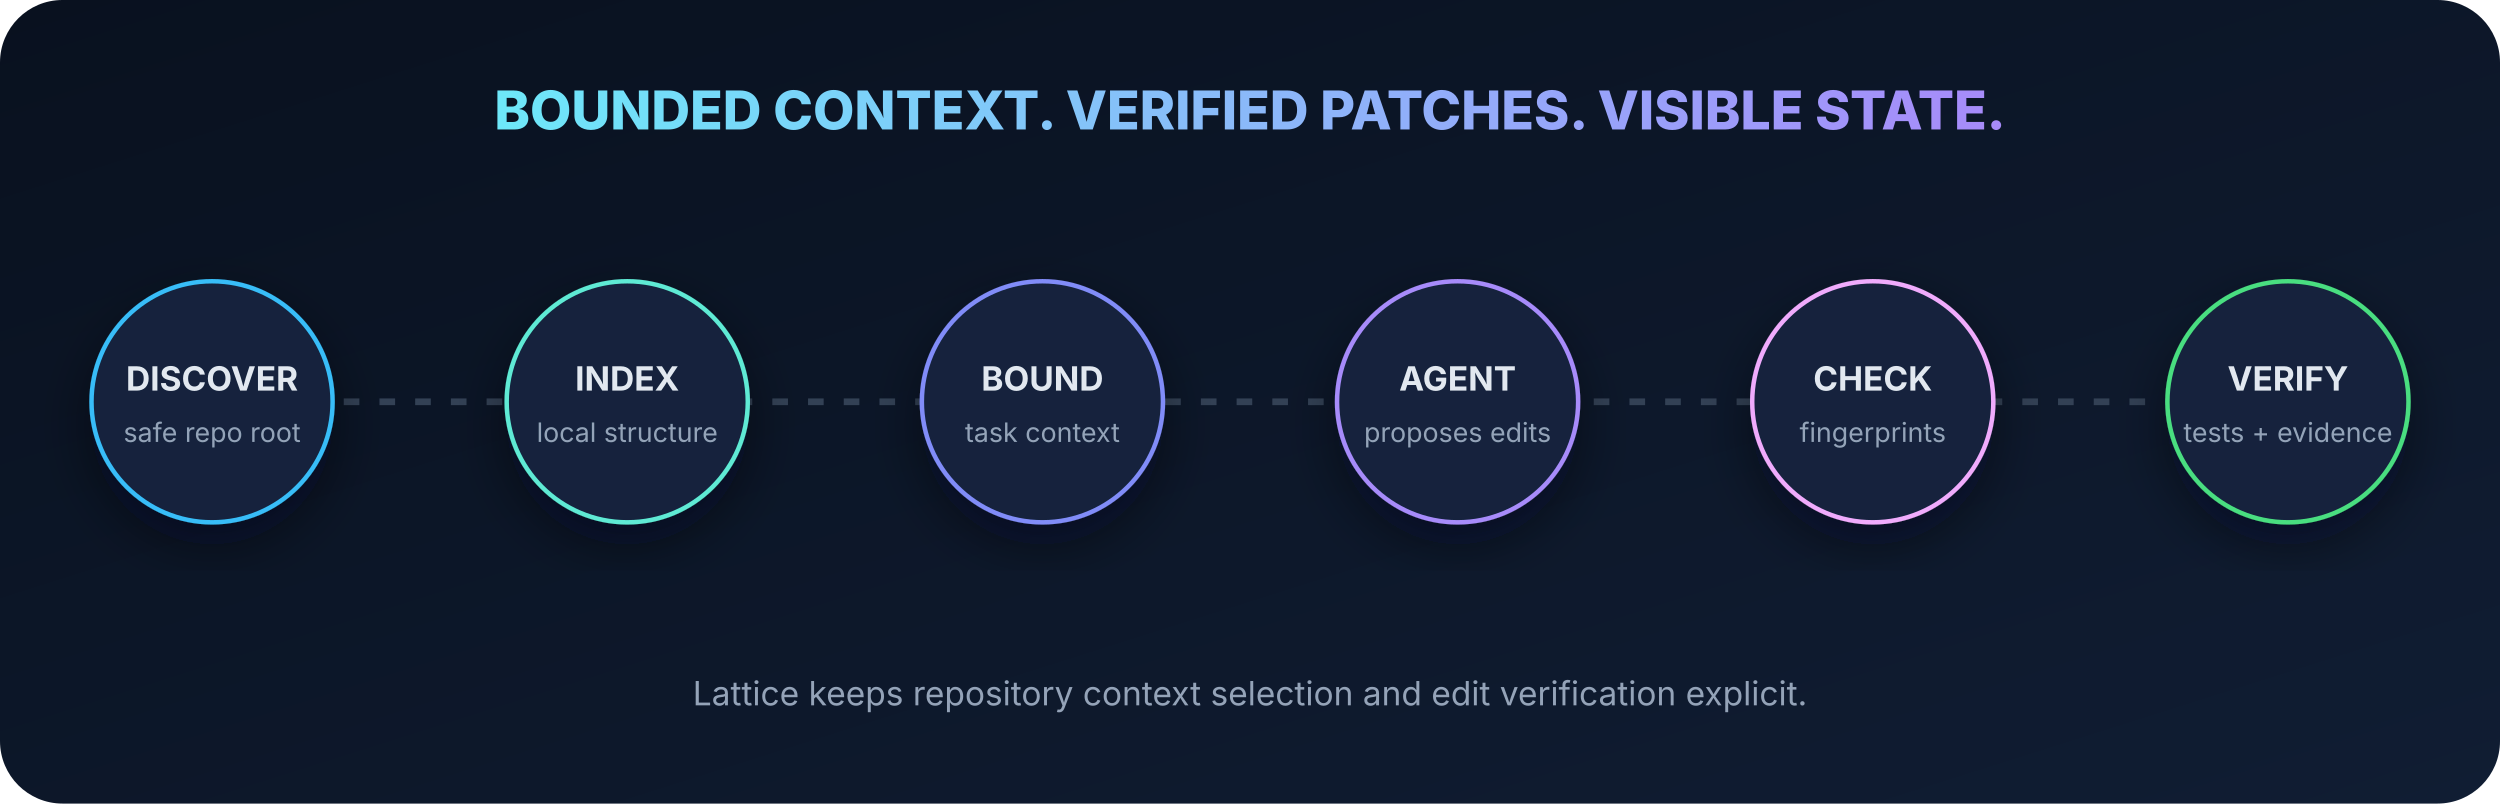
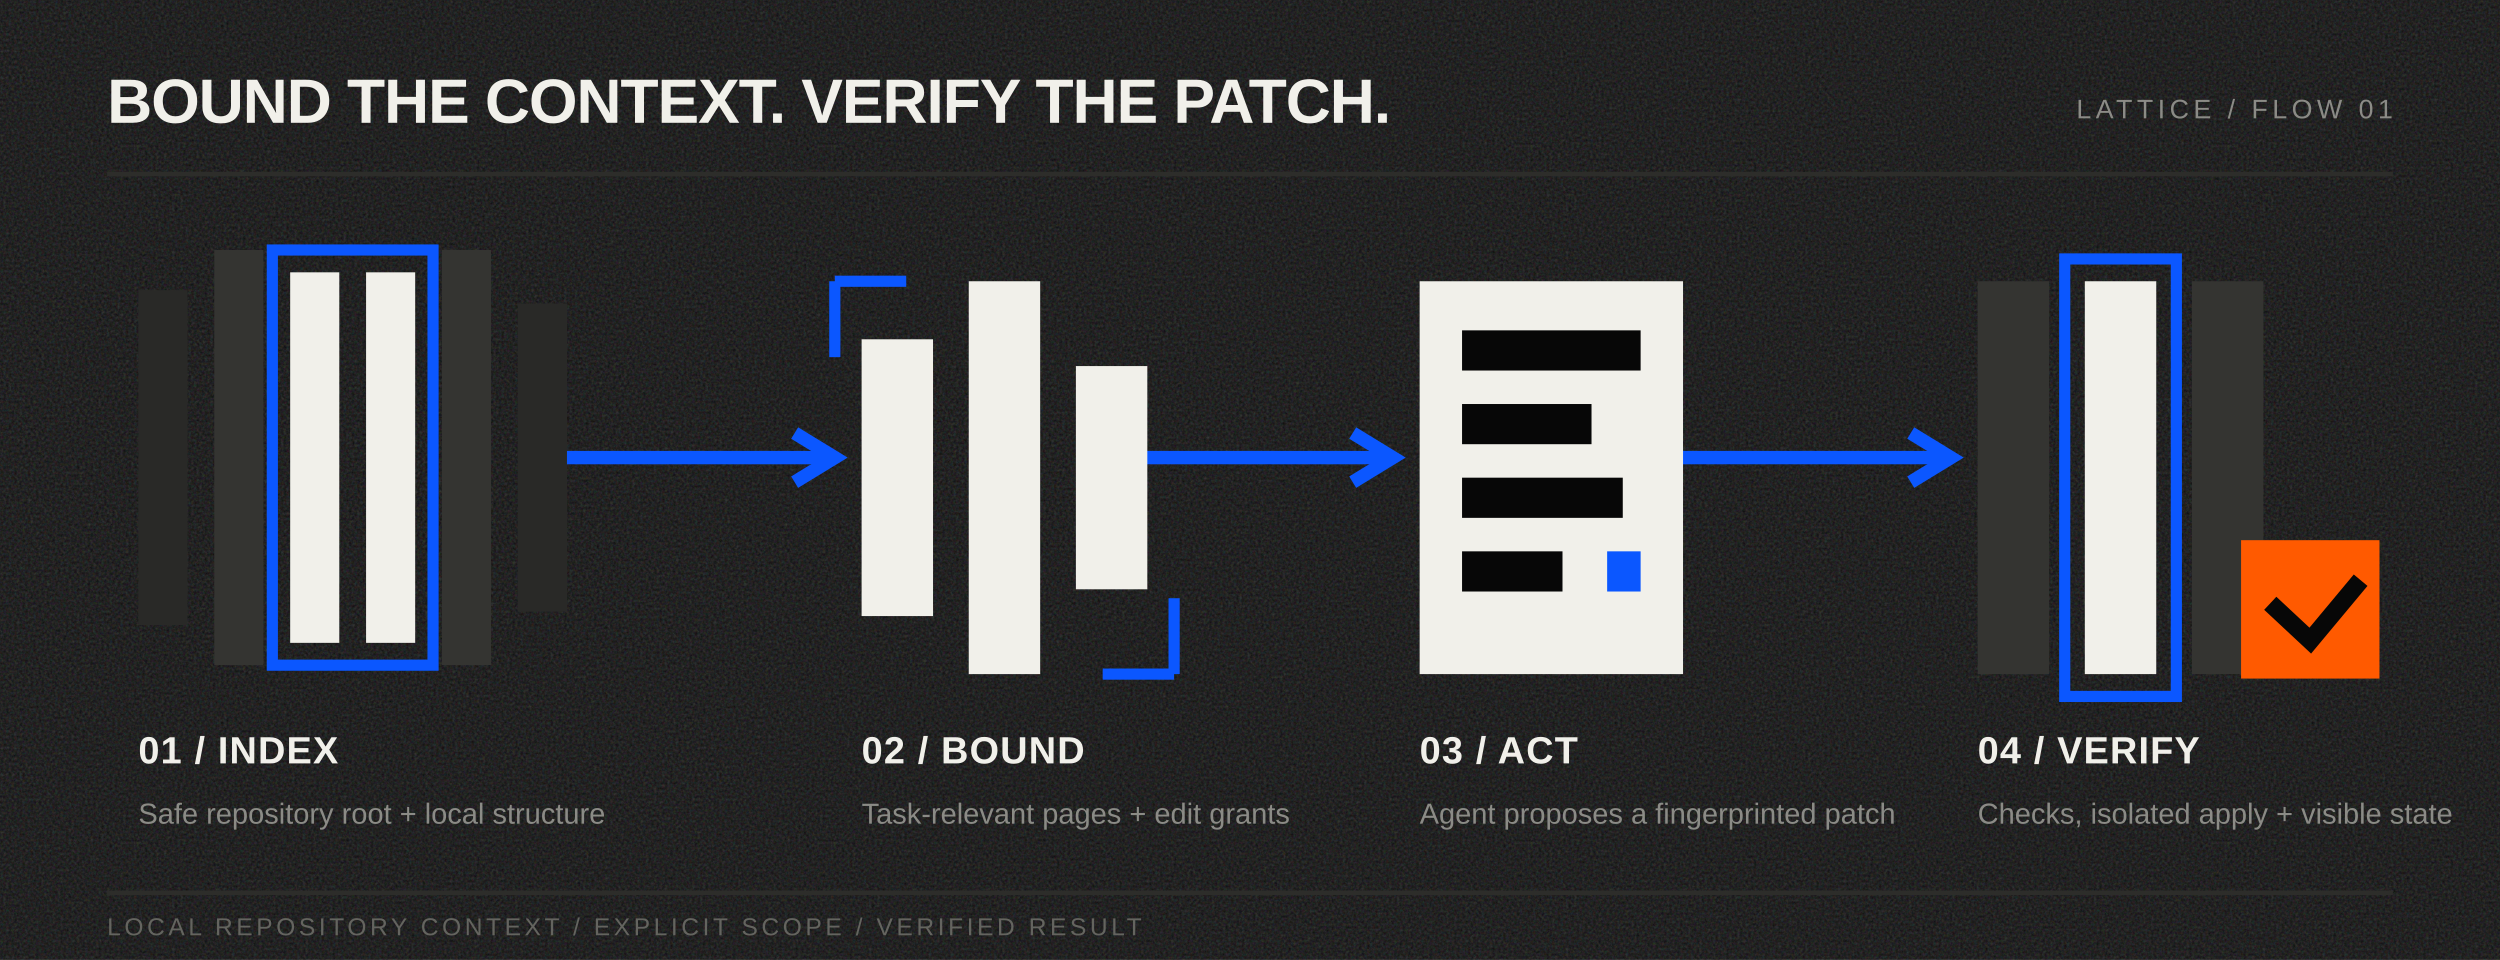
- <svg xmlns="http://www.w3.org/2000/svg" width="1120" height="360" viewBox="0 0 1120 360" role="img" aria-labelledby="title desc">
+ <svg xmlns="http://www.w3.org/2000/svg" width="1120" height="430" viewBox="0 0 1120 430" role="img" aria-labelledby="title desc">
  <defs>
-     <linearGradient id="bg" x1="0" y1="0" x2="1" y2="1">
-       <stop offset="0" stop-color="#09111f" />
-       <stop offset="1" stop-color="#101d33" />
-     </linearGradient>
-     <linearGradient id="accent" x1="0" y1="0" x2="1" y2="0">
-       <stop offset="0" stop-color="#6ee7f9" />
-       <stop offset="1" stop-color="#a78bfa" />
-     </linearGradient>
-     <filter id="shadow" x="-20%" y="-20%" width="140%" height="140%">
-       <feDropShadow dx="0" dy="10" stdDeviation="12" flood-color="#020617" flood-opacity="0.45" />
+     <filter id="grain" x="0" y="0" width="100%" height="100%">
+       <feTurbulence type="fractalNoise" baseFrequency="0.82" numOctaves="2" seed="17" result="noise" />
+       <feColorMatrix in="noise" type="matrix" values="1 0 0 0 0  0 1 0 0 0  0 0 1 0 0  0 0 0 .09 0" />
+       <feBlend in="SourceGraphic" mode="screen" />
    </filter>
  </defs>
-   <rect width="1120" height="360" rx="28" fill="url(#bg)" />
-   <path d="M90 180H1030" stroke="#334155" stroke-width="3" stroke-dasharray="7 9" />
-   <g font-family="Inter,Segoe UI,Arial,sans-serif" text-anchor="middle">
-     <g transform="translate(95 180)" filter="url(#shadow)">
-       <circle r="54" fill="#13233d" stroke="#38bdf8" stroke-width="2" />
-       <text y="-5" fill="#e2e8f0" font-size="15" font-weight="700">DISCOVER</text>
-       <text y="18" fill="#94a3b8" font-size="12">safe repo root</text>
+   <rect width="1120" height="430" fill="#070707" />
+   <rect width="1120" height="430" fill="#070707" filter="url(#grain)" opacity="0.72" />
+   <g font-family="Arial,Helvetica,sans-serif">
+     <text x="48" y="55" fill="#f1f0ea" font-size="28" font-weight="900" letter-spacing="-.5">BOUND THE CONTEXT. VERIFY THE PATCH.</text>
+     <text x="1072" y="53" fill="#8b8b86" font-size="12" text-anchor="end" letter-spacing="2">LATTICE / FLOW 01</text>
+     <path d="M48 78H1072" stroke="#2d2d2a" stroke-width="2" />
+     <path d="M244 205H374M494 205H624M744 205H874" stroke="#0b57ff" stroke-width="6" />
+     <path d="M356 194L374 205 356 216M606 194L624 205 606 216M856 194L874 205 856 216" fill="none" stroke="#0b57ff" stroke-width="6" />
+     <g transform="translate(62 112)">
+       <rect x="0" y="18" width="22" height="150" fill="#292927" />
+       <rect x="34" y="0" width="22" height="186" fill="#343431" />
+       <rect x="68" y="10" width="22" height="166" fill="#f1f0ea" />
+       <rect x="102" y="10" width="22" height="166" fill="#f1f0ea" />
+       <rect x="136" y="0" width="22" height="186" fill="#343431" />
+       <rect x="170" y="24" width="22" height="138" fill="#292927" />
+       <rect x="60" y="0" width="72" height="186" fill="none" stroke="#0b57ff" stroke-width="5" />
    </g>
-     <g transform="translate(281 180)" filter="url(#shadow)">
-       <circle r="54" fill="#13233d" stroke="#5eead4" stroke-width="2" />
-       <text y="-5" fill="#e2e8f0" font-size="15" font-weight="700">INDEX</text>
-       <text y="18" fill="#94a3b8" font-size="12">local structure</text>
+     <g transform="translate(386 126)">
+       <rect x="0" y="26" width="32" height="124" fill="#f1f0ea" />
+       <rect x="48" y="0" width="32" height="176" fill="#f1f0ea" />
+       <rect x="96" y="38" width="32" height="100" fill="#f1f0ea" />
+       <path d="M-12 0H20M-12 0V34M140 176H108M140 176V142" fill="none" stroke="#0b57ff" stroke-width="5" />
    </g>
-     <g transform="translate(467 180)" filter="url(#shadow)">
-       <circle r="54" fill="#13233d" stroke="#818cf8" stroke-width="2" />
-       <text y="-5" fill="#e2e8f0" font-size="15" font-weight="700">BOUND</text>
-       <text y="18" fill="#94a3b8" font-size="12">task context</text>
+     <g transform="translate(636 126)">
+       <rect width="118" height="176" fill="#f1f0ea" />
+       <rect x="19" y="22" width="80" height="18" fill="#070707" />
+       <rect x="19" y="55" width="58" height="18" fill="#070707" />
+       <rect x="19" y="88" width="72" height="18" fill="#070707" />
+       <rect x="19" y="121" width="45" height="18" fill="#070707" />
+       <rect x="84" y="121" width="15" height="18" fill="#0b57ff" />
    </g>
-     <g transform="translate(653 180)" filter="url(#shadow)">
-       <circle r="54" fill="#13233d" stroke="#a78bfa" stroke-width="2" />
-       <text y="-5" fill="#e2e8f0" font-size="15" font-weight="700">AGENT</text>
-       <text y="18" fill="#94a3b8" font-size="12">proposes edits</text>
+     <g transform="translate(886 126)">
+       <rect x="0" y="0" width="32" height="176" fill="#343431" />
+       <rect x="48" y="0" width="32" height="176" fill="#f1f0ea" />
+       <rect x="96" y="0" width="32" height="176" fill="#343431" />
+       <rect x="39" y="-10" width="50" height="196" fill="none" stroke="#0b57ff" stroke-width="5" />
+       <rect x="118" y="116" width="62" height="62" fill="#ff5a00" />
+       <path d="M134 147L149 161 169 137" fill="none" stroke="#070707" stroke-width="8" stroke-linecap="square" stroke-linejoin="miter" />
    </g>
-     <g transform="translate(839 180)" filter="url(#shadow)">
-       <circle r="54" fill="#13233d" stroke="#f0abfc" stroke-width="2" />
-       <text y="-5" fill="#e2e8f0" font-size="15" font-weight="700">CHECK</text>
-       <text y="18" fill="#94a3b8" font-size="12">fingerprints</text>
+     <g fill="#f1f0ea" font-size="17" font-weight="900" letter-spacing=".5">
+       <text x="62" y="342">01 / INDEX</text>
+       <text x="386" y="342">02 / BOUND</text>
+       <text x="636" y="342">03 / ACT</text>
+       <text x="886" y="342">04 / VERIFY</text>
    </g>
-     <g transform="translate(1025 180)" filter="url(#shadow)">
-       <circle r="54" fill="#13233d" stroke="#4ade80" stroke-width="2" />
-       <text y="-5" fill="#e2e8f0" font-size="15" font-weight="700">VERIFY</text>
-       <text y="18" fill="#94a3b8" font-size="12">tests + evidence</text>
+     <g fill="#8b8b86" font-size="13">
+       <text x="62" y="369">Safe repository root + local structure</text>
+       <text x="386" y="369">Task-relevant pages + edit grants</text>
+       <text x="636" y="369">Agent proposes a fingerprinted patch</text>
+       <text x="886" y="369">Checks, isolated apply + visible state</text>
    </g>
-     <text x="560" y="58" fill="url(#accent)" font-size="24" font-weight="800">BOUNDED CONTEXT. VERIFIED PATCHES. VISIBLE STATE.</text>
-     <text x="560" y="316" fill="#94a3b8" font-size="15">Lattice keeps repository context selection and edit verification explicit.</text>
+     <path d="M48 400H1072" stroke="#2d2d2a" stroke-width="2" />
+     <text x="48" y="419" fill="#64645f" font-size="11" letter-spacing="1.6">LOCAL REPOSITORY CONTEXT / EXPLICIT SCOPE / VERIFIED RESULT</text>
  </g>
</svg>
